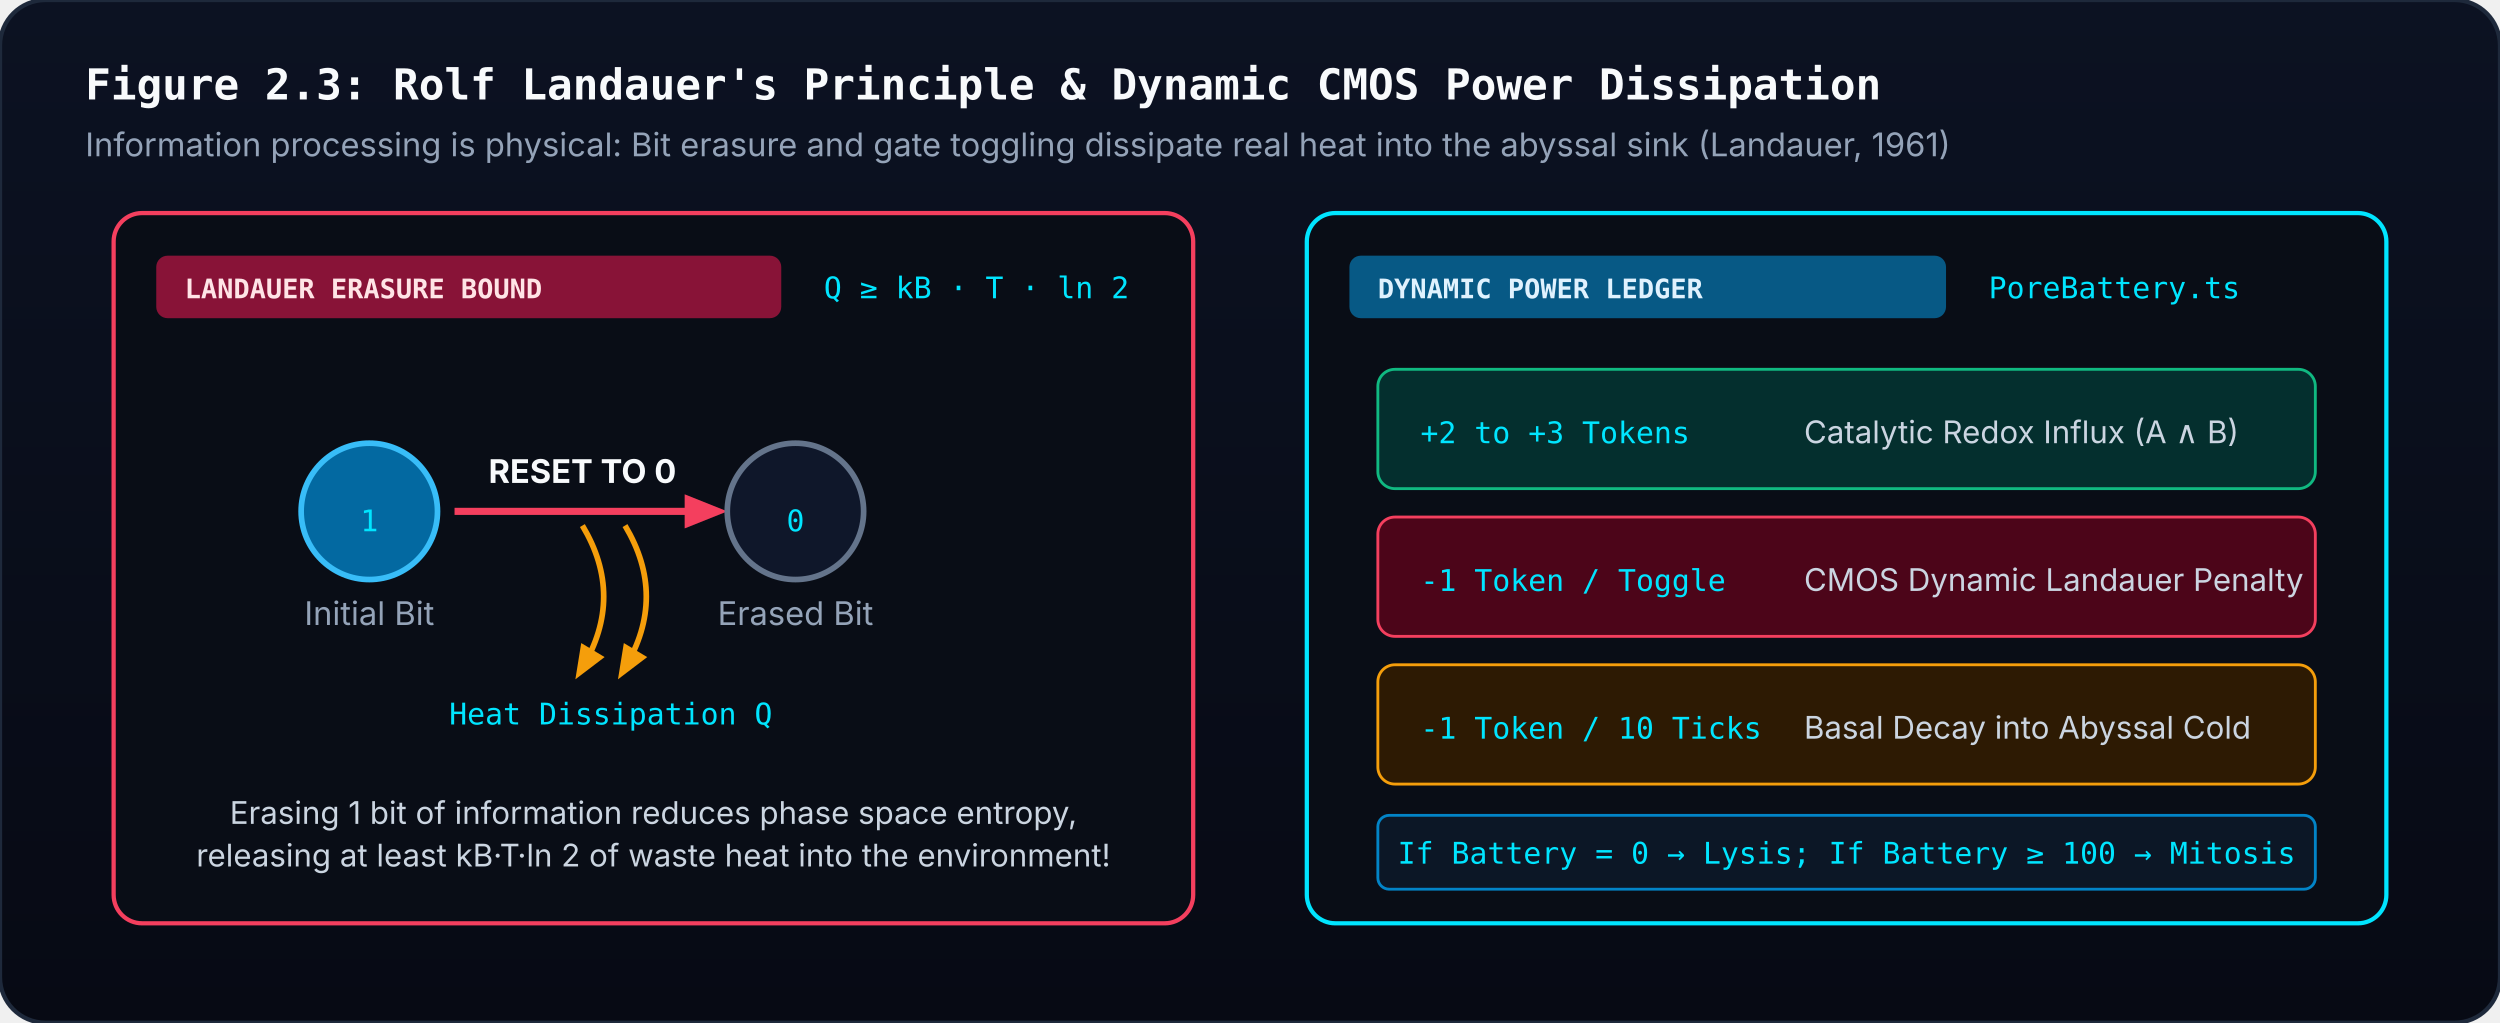
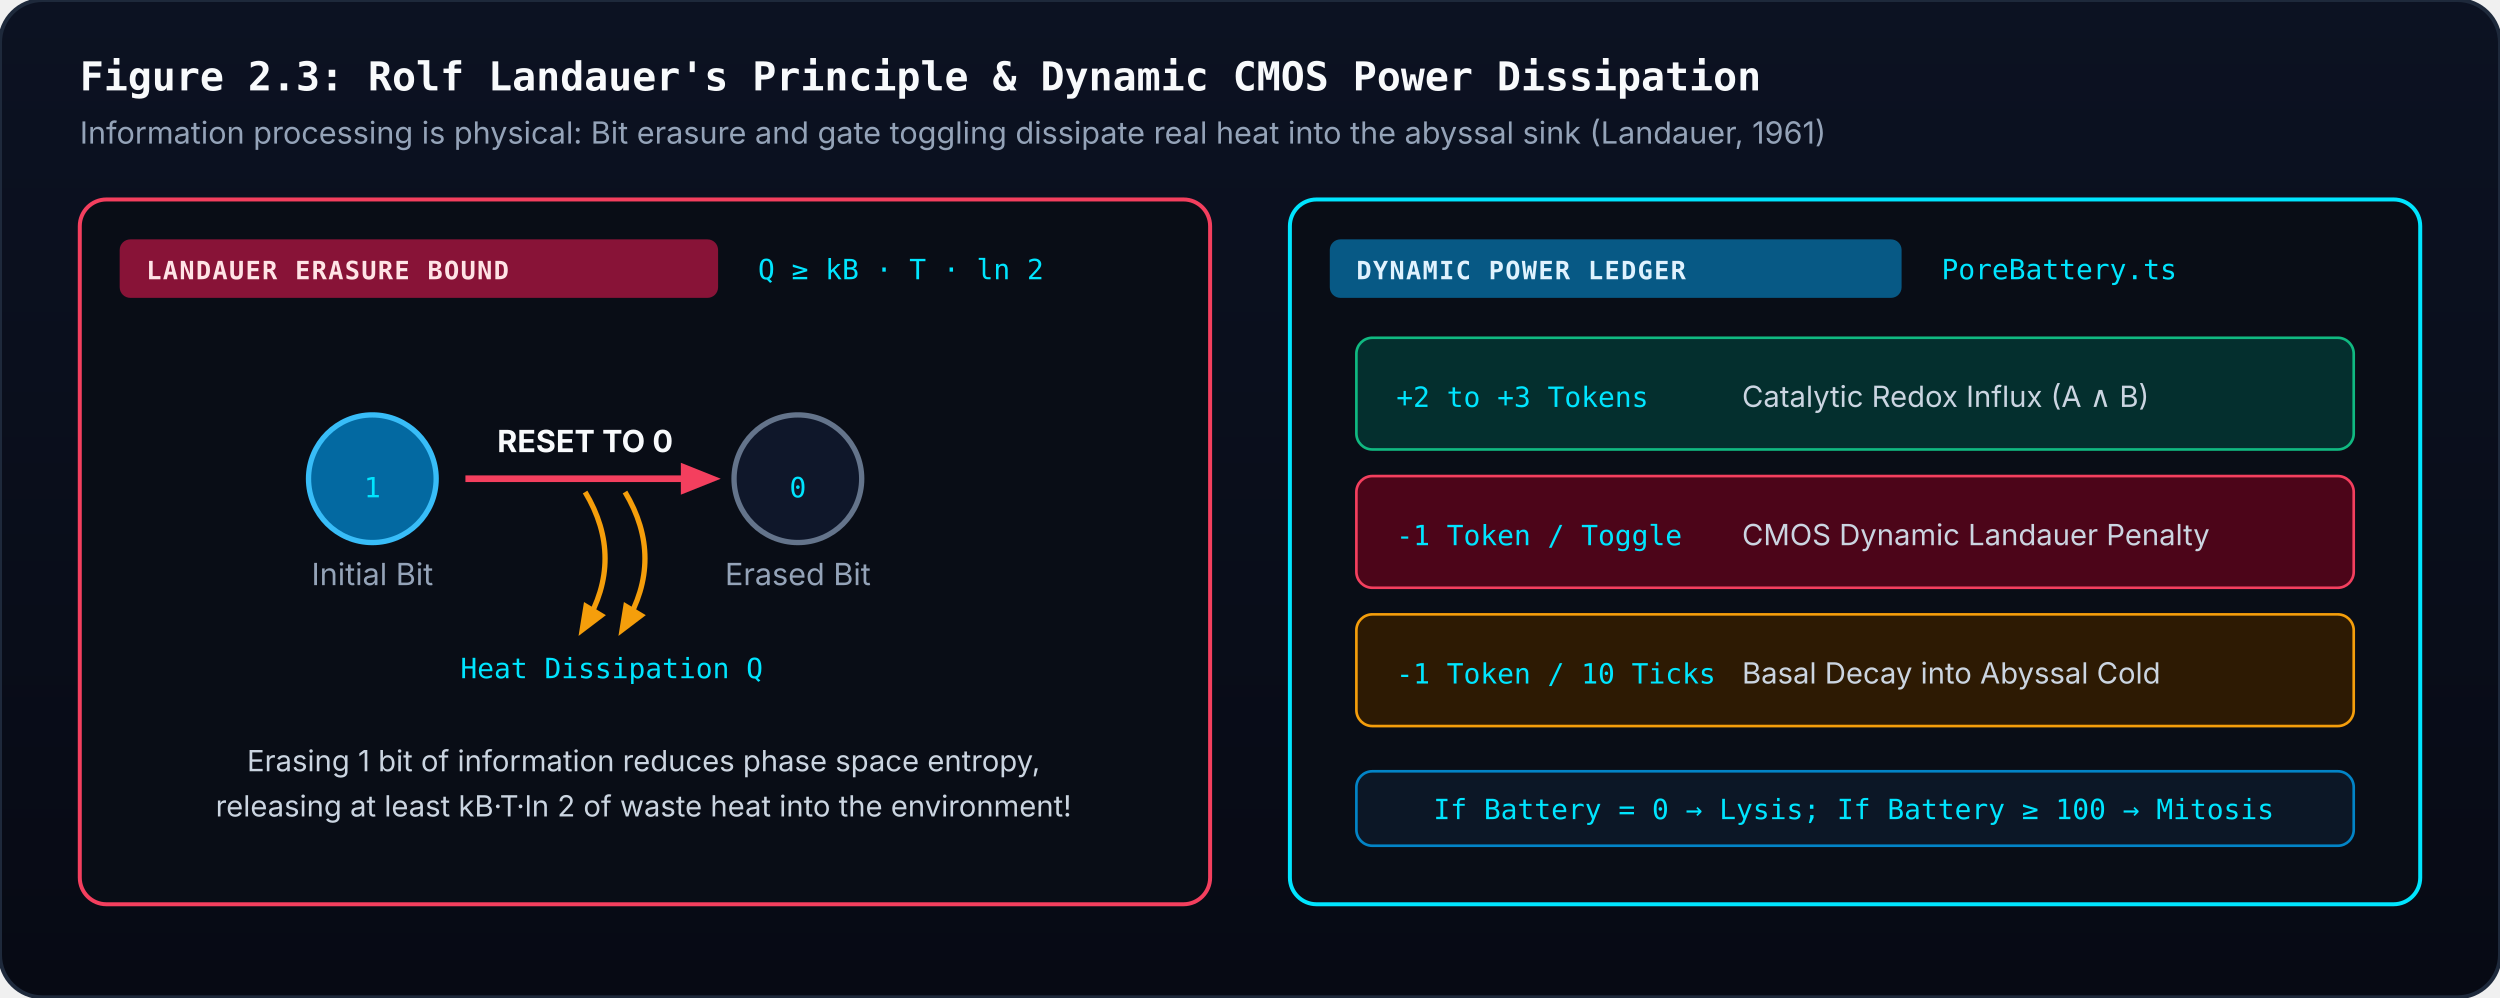
- <svg xmlns="http://www.w3.org/2000/svg" viewBox="0 0 880 360" width="880" height="360" class="w-full h-auto font-sans">
+ <svg xmlns="http://www.w3.org/2000/svg" viewBox="0 0 940 375" width="940" height="375" class="w-full h-auto font-sans">
  <defs>
    <linearGradient id="panelGrad" x1="0%" y1="0%" x2="0%" y2="100%">
      <stop offset="0%" stop-color="#0c1222" />
      <stop offset="100%" stop-color="#070a14" />
    </linearGradient>
    <linearGradient id="cardGrad" x1="0%" y1="0%" x2="0%" y2="100%">
      <stop offset="0%" stop-color="#131c31" />
      <stop offset="100%" stop-color="#0a0f1d" />
    </linearGradient>
    <linearGradient id="cyanGrad" x1="0%" y1="0%" x2="100%" y2="100%">
      <stop offset="0%" stop-color="#00e5ff" />
      <stop offset="100%" stop-color="#0284c7" />
    </linearGradient>
    <linearGradient id="emeraldGrad" x1="0%" y1="0%" x2="100%" y2="100%">
      <stop offset="0%" stop-color="#10b981" />
      <stop offset="100%" stop-color="#047857" />
    </linearGradient>
    <linearGradient id="roseGrad" x1="0%" y1="0%" x2="100%" y2="100%">
      <stop offset="0%" stop-color="#f43f5e" />
      <stop offset="100%" stop-color="#be123c" />
    </linearGradient>
    <linearGradient id="amberGrad" x1="0%" y1="0%" x2="100%" y2="100%">
      <stop offset="0%" stop-color="#f59e0b" />
      <stop offset="100%" stop-color="#b45309" />
    </linearGradient>
    <linearGradient id="purpleGrad" x1="0%" y1="0%" x2="100%" y2="100%">
      <stop offset="0%" stop-color="#a855f7" />
      <stop offset="100%" stop-color="#6b21a8" />
    </linearGradient>
    <marker id="arrow-cyan" viewBox="0 0 10 10" refX="6" refY="5" markerWidth="6" markerHeight="6" orient="auto-start-reverse">
      <path d="M 0 1 L 10 5 L 0 9 z" fill="#00e5ff" />
    </marker>
    <marker id="arrow-emerald" viewBox="0 0 10 10" refX="6" refY="5" markerWidth="6" markerHeight="6" orient="auto-start-reverse">
      <path d="M 0 1 L 10 5 L 0 9 z" fill="#10b981" />
    </marker>
    <marker id="arrow-rose" viewBox="0 0 10 10" refX="6" refY="5" markerWidth="6" markerHeight="6" orient="auto-start-reverse">
      <path d="M 0 1 L 10 5 L 0 9 z" fill="#f43f5e" />
    </marker>
    <marker id="arrow-amber" viewBox="0 0 10 10" refX="6" refY="5" markerWidth="6" markerHeight="6" orient="auto-start-reverse">
      <path d="M 0 1 L 10 5 L 0 9 z" fill="#f59e0b" />
    </marker>
    <marker id="arrow-purple" viewBox="0 0 10 10" refX="6" refY="5" markerWidth="6" markerHeight="6" orient="auto-start-reverse">
      <path d="M 0 1 L 10 5 L 0 9 z" fill="#a855f7" />
    </marker>
    <marker id="arrow-slate" viewBox="0 0 10 10" refX="6" refY="5" markerWidth="6" markerHeight="6" orient="auto-start-reverse">
      <path d="M 0 1 L 10 5 L 0 9 z" fill="#64748b" />
    </marker>
    <filter id="glow-cyan" x="-20%" y="-20%" width="140%" height="140%">
      <feGaussianBlur stdDeviation="3" result="blur" />
      <feComposite in="SourceGraphic" in2="blur" operator="over" />
    </filter>
    <filter id="glow-emerald" x="-20%" y="-20%" width="140%" height="140%">
      <feGaussianBlur stdDeviation="3" result="blur" />
      <feComposite in="SourceGraphic" in2="blur" operator="over" />
    </filter>
  </defs>
  <style>
-     .title { font-family: 'Cascadia Code', Consolas, monospace; font-size: 15px; font-weight: bold; fill: #f8fafc; }
-     .subtitle { font-family: 'Inter', system-ui, sans-serif; font-size: 11.5px; fill: #94a3b8; }
-     .label { font-family: 'Inter', system-ui, sans-serif; font-size: 11px; fill: #cbd5e1; }
-     .label-bold { font-family: 'Inter', system-ui, sans-serif; font-size: 11.5px; font-weight: bold; fill: #f8fafc; }
-     .code { font-family: 'Cascadia Code', Consolas, monospace; font-size: 10.5px; fill: #00e5ff; }
-     .badge { font-family: 'Cascadia Code', Consolas, monospace; font-size: 9.5px; font-weight: bold; }
+     .title { font-family: ui-monospace, 'Cascadia Code', Consolas, 'SF Mono', monospace; font-size: 15px; font-weight: bold; fill: #f8fafc; }
+     .subtitle { font-family: system-ui, -apple-system, 'Inter', sans-serif; font-size: 11.5px; fill: #94a3b8; }
+     .label { font-family: system-ui, -apple-system, 'Inter', sans-serif; font-size: 11px; fill: #cbd5e1; }
+     .label-bold { font-family: system-ui, -apple-system, 'Inter', sans-serif; font-size: 11.5px; font-weight: bold; fill: #f8fafc; }
+     .code { font-family: ui-monospace, 'Cascadia Code', Consolas, 'SF Mono', monospace; font-size: 10.5px; fill: #00e5ff; }
+     .badge { font-family: ui-monospace, 'Cascadia Code', Consolas, 'SF Mono', monospace; font-size: 9.5px; font-weight: bold; letter-spacing: 0.5px; }
  </style>
-   <rect width="880" height="360" rx="16" fill="url(#panelGrad)" stroke="#1e293b" stroke-width="1.5" />
-   <g transform="translate(30, 35)">
+   <rect width="940" height="375" rx="16" fill="url(#panelGrad)" stroke="#1e293b" stroke-width="1.5" />
+   <g transform="translate(30, 34)">
    <text class="title">Figure 2.3: Rolf Landauer's Principle &amp; Dynamic CMOS Power Dissipation</text>
    <text y="20" class="subtitle">Information processing is physical: Bit erasure and gate toggling dissipate real heat into the abyssal sink (Landauer, 1961)</text>
  </g>
-   <g transform="translate(40, 75)">
-     <rect width="380" height="250" rx="10" fill="#090d16" stroke="#f43f5e" stroke-width="1.5" />
-     <rect x="15" y="15" width="220" height="22" rx="4" fill="#881337" />
+   <g transform="translate(30, 75)">
+     <rect width="425" height="265" rx="10" fill="#090d16" stroke="#f43f5e" stroke-width="1.5" />
+     <rect x="15" y="15" width="225" height="22" rx="4" fill="#881337" />
    <text x="25" y="30" class="badge" fill="#ffe4e6">LANDAUER ERASURE BOUND</text>
-     <text x="250" y="30" class="code" fill="#f43f5e">Q ≥ kB · T · ln 2</text>
-     <g transform="translate(40, 65)">
+     <text x="255" y="30" class="code" fill="#f43f5e">Q ≥ kB · T · ln 2</text>
+     <g transform="translate(60, 65)">
      <circle cx="50" cy="40" r="24" fill="#0369a1" stroke="#38bdf8" stroke-width="2" />
      <text x="50" y="47" class="code" text-anchor="middle" font-size="18" fill="#fff">1</text>
      <text x="50" y="80" class="subtitle" font-size="10" text-anchor="middle">Initial Bit</text>
-       <path d="M 80 40 L 170 40" stroke="#f43f5e" stroke-width="2.5" marker-end="url(#arrow-rose)" />
-       <text x="125" y="30" class="label-bold" font-size="10.5" fill="#f43f5e" text-anchor="middle">RESET TO 0</text>
-       <circle cx="200" cy="40" r="24" fill="#0f172a" stroke="#64748b" stroke-width="2" />
-       <text x="200" y="47" class="code" text-anchor="middle" font-size="18" fill="#64748b">0</text>
-       <text x="200" y="80" class="subtitle" font-size="10" text-anchor="middle">Erased Bit</text>
-       <path d="M 125 45 Q 140 70 125 95" stroke="#f59e0b" stroke-width="2" fill="none" marker-end="url(#arrow-amber)" />
-       <path d="M 140 45 Q 155 70 140 95" stroke="#f59e0b" stroke-width="2" fill="none" marker-end="url(#arrow-amber)" />
-       <text x="135" y="115" class="code" font-size="10" fill="#f59e0b" text-anchor="middle">Heat Dissipation Q</text>
+       <path d="M 85 40 L 175 40" stroke="#f43f5e" stroke-width="2.5" marker-end="url(#arrow-rose)" />
+       <text x="130" y="30" class="label-bold" font-size="10.5" fill="#f43f5e" text-anchor="middle">RESET TO 0</text>
+       <circle cx="210" cy="40" r="24" fill="#0f172a" stroke="#64748b" stroke-width="2" />
+       <text x="210" y="47" class="code" text-anchor="middle" font-size="18" fill="#64748b">0</text>
+       <text x="210" y="80" class="subtitle" font-size="10" text-anchor="middle">Erased Bit</text>
+       <path d="M 130 45 Q 145 70 130 95" stroke="#f59e0b" stroke-width="2" fill="none" marker-end="url(#arrow-amber)" />
+       <path d="M 145 45 Q 160 70 145 95" stroke="#f59e0b" stroke-width="2" fill="none" marker-end="url(#arrow-amber)" />
+       <text x="140" y="115" class="code" font-size="10" fill="#f59e0b" text-anchor="middle">Heat Dissipation Q</text>
    </g>
-     <text x="190" y="215" class="label" text-anchor="middle" fill="#fda4af">Erasing 1 bit of information reduces phase space entropy,</text>
-     <text x="190" y="230" class="label" text-anchor="middle" fill="#fda4af">releasing at least kB·T·ln 2 of waste heat into the environment!</text>
+     <text x="212" y="215" class="label" text-anchor="middle" fill="#fda4af">Erasing 1 bit of information reduces phase space entropy,</text>
+     <text x="212" y="232" class="label" text-anchor="middle" fill="#fda4af">releasing at least kB·T·ln 2 of waste heat into the environment!</text>
  </g>
-   <g transform="translate(460, 75)">
-     <rect width="380" height="250" rx="10" fill="#090d16" stroke="#00e5ff" stroke-width="1.5" />
-     <rect x="15" y="15" width="210" height="22" rx="4" fill="#075985" />
+   <g transform="translate(485, 75)">
+     <rect width="425" height="265" rx="10" fill="#090d16" stroke="#00e5ff" stroke-width="1.5" />
+     <rect x="15" y="15" width="215" height="22" rx="4" fill="#075985" />
    <text x="25" y="30" class="badge" fill="#e0f2fe">DYNAMIC POWER LEDGER</text>
-     <text x="240" y="30" class="code" fill="#00e5ff">PoreBattery.ts</text>
-     <g transform="translate(25, 55)">
-       <rect width="330" height="42" rx="6" fill="#042f2e" stroke="#10b981" stroke-width="1" />
+     <text x="245" y="30" class="code" fill="#00e5ff">PoreBattery.ts</text>
+     <g transform="translate(25, 52)">
+       <rect width="375" height="42" rx="6" fill="#042f2e" stroke="#10b981" stroke-width="1" />
      <text x="15" y="26" class="code" fill="#4ade80">+2 to +3 Tokens</text>
-       <text x="150" y="26" class="label" font-size="10.5">Catalytic Redox Influx (A ∧ B)</text>
-       <rect y="52" width="330" height="42" rx="6" fill="#4c0519" stroke="#f43f5e" stroke-width="1" />
+       <text x="145" y="26" class="label" font-size="10.5">Catalytic Redox Influx (A ∧ B)</text>
+       <rect y="52" width="375" height="42" rx="6" fill="#4c0519" stroke="#f43f5e" stroke-width="1" />
      <text x="15" y="78" class="code" fill="#fb7185">-1 Token / Toggle</text>
-       <text x="150" y="78" class="label" font-size="10.5">CMOS Dynamic Landauer Penalty</text>
-       <rect y="104" width="330" height="42" rx="6" fill="#2d1a03" stroke="#f59e0b" stroke-width="1" />
+       <text x="145" y="78" class="label" font-size="10.5">CMOS Dynamic Landauer Penalty</text>
+       <rect y="104" width="375" height="42" rx="6" fill="#2d1a03" stroke="#f59e0b" stroke-width="1" />
      <text x="15" y="130" class="code" fill="#facc15">-1 Token / 10 Ticks</text>
-       <text x="150" y="130" class="label" font-size="10.5">Basal Decay into Abyssal Cold</text>
+       <text x="145" y="130" class="label" font-size="10.5">Basal Decay into Abyssal Cold</text>
    </g>
-     <rect x="25" y="212" width="330" height="26" rx="4" fill="#0c1726" stroke="#0284c7" stroke-width="1" />
-     <text x="190" y="229" class="code" text-anchor="middle" font-size="10.5" fill="#38bdf8">If Battery = 0 → Lysis; If Battery ≥ 100 → Mitosis</text>
+     <rect x="25" y="215" width="375" height="28" rx="6" fill="#0c1726" stroke="#0284c7" stroke-width="1" />
+     <text x="212" y="233" class="code" text-anchor="middle" font-size="10.5" fill="#38bdf8">If Battery = 0 → Lysis; If Battery ≥ 100 → Mitosis</text>
  </g>
</svg>
